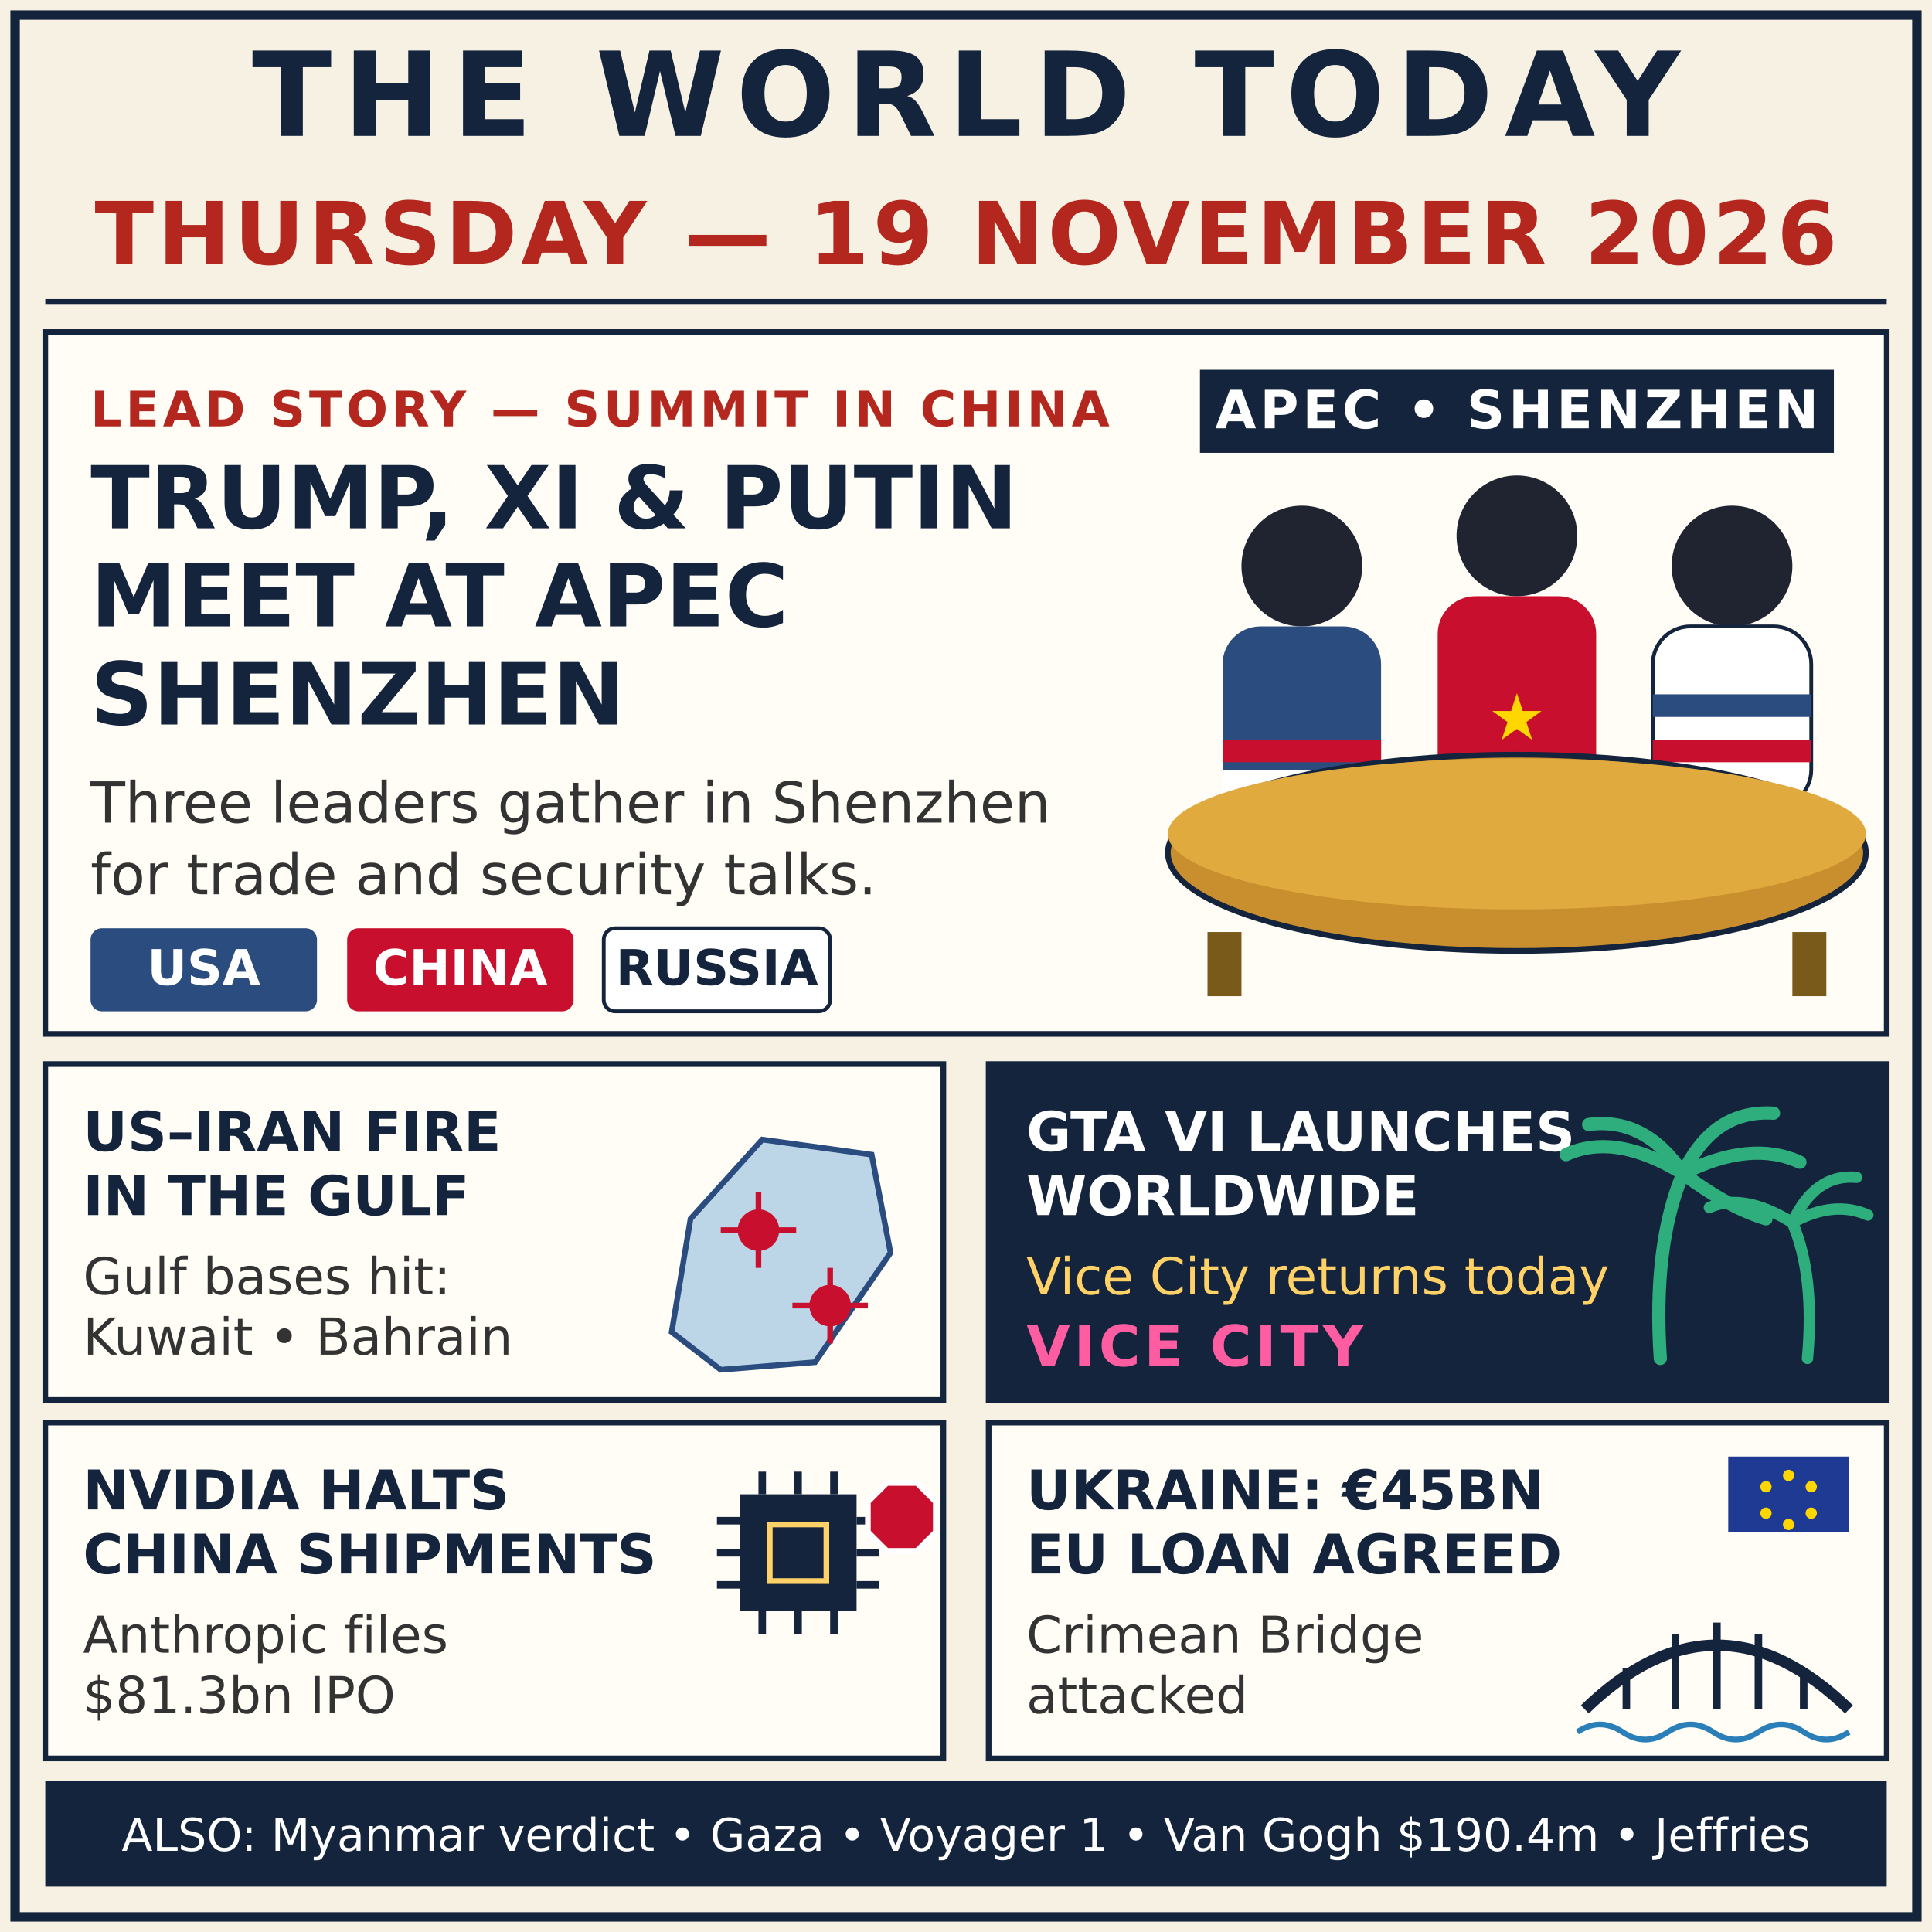
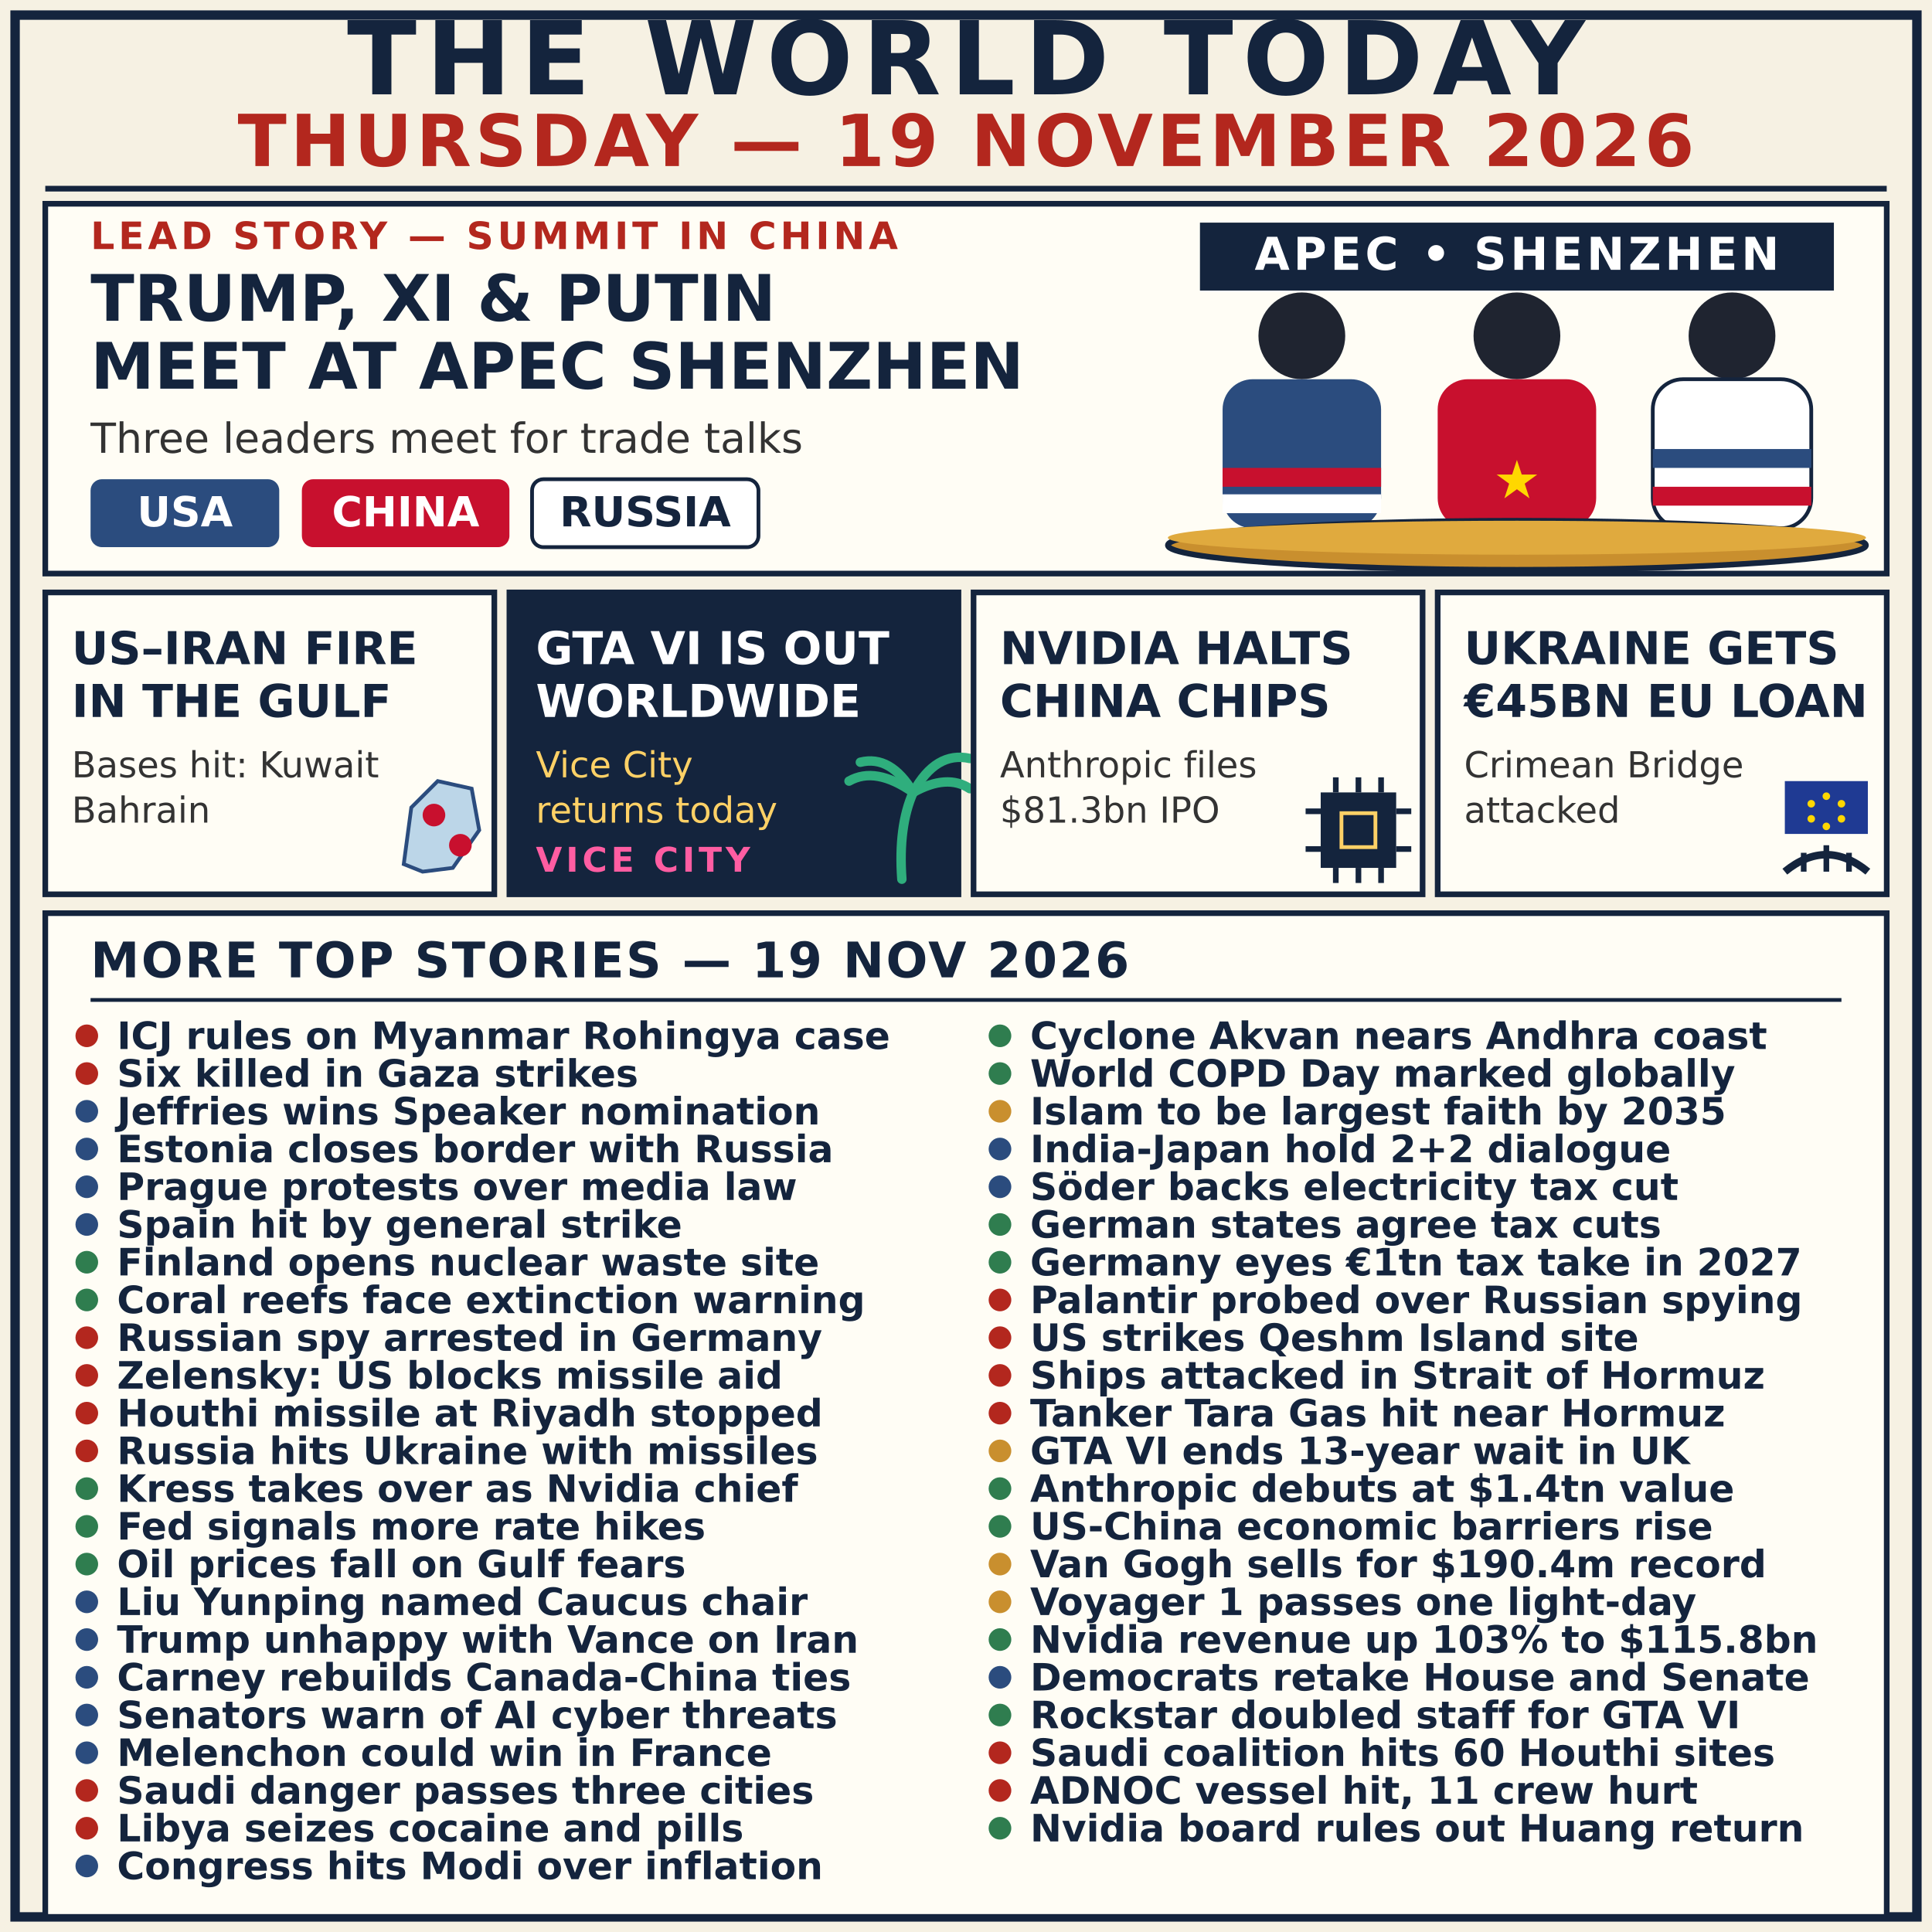
<svg xmlns="http://www.w3.org/2000/svg" width="1024" height="1024" viewBox="0 0 1024 1024">
  <rect x="0" y="0" width="1024" height="1024" fill="#f6f1e3" />
  <rect x="8" y="8" width="1008" height="1008" fill="none" stroke="#14243d" stroke-width="5" />
-   <text x="512" y="72" text-anchor="middle" font-family="DejaVu Sans, Arial, sans-serif" font-size="62" font-weight="bold" letter-spacing="6" fill="#14243d">THE WORLD TODAY</text>
-   <text x="512" y="140" text-anchor="middle" font-family="DejaVu Sans, Arial, sans-serif" font-size="46" font-weight="bold" letter-spacing="2" fill="#b3271e">THURSDAY — 19 NOVEMBER 2026</text>
-   <line x1="24" y1="160" x2="1000" y2="160" stroke="#14243d" stroke-width="3" />
-   <rect x="24" y="176" width="976" height="372" fill="#fffdf5" stroke="#14243d" stroke-width="3" />
-   <text x="48" y="226" font-family="DejaVu Sans, Arial, sans-serif" font-size="26" font-weight="bold" letter-spacing="2" fill="#b3271e">LEAD STORY — SUMMIT IN CHINA</text>
-   <text x="48" y="280" font-family="DejaVu Sans, Arial, sans-serif" font-size="46" font-weight="bold" fill="#14243d">TRUMP, XI &amp; PUTIN</text>
-   <text x="48" y="332" font-family="DejaVu Sans, Arial, sans-serif" font-size="46" font-weight="bold" fill="#14243d">MEET AT APEC</text>
-   <text x="48" y="384" font-family="DejaVu Sans, Arial, sans-serif" font-size="46" font-weight="bold" fill="#14243d">SHENZHEN</text>
-   <text x="48" y="436" font-family="DejaVu Sans, Arial, sans-serif" font-size="30" fill="#333333">Three leaders gather in Shenzhen</text>
-   <text x="48" y="474" font-family="DejaVu Sans, Arial, sans-serif" font-size="30" fill="#333333">for trade and security talks.</text>
-   <rect x="48" y="492" width="120" height="44" rx="6" fill="#2b4c7e" />
-   <text x="108" y="522" text-anchor="middle" font-family="DejaVu Sans, Arial, sans-serif" font-size="26" font-weight="bold" fill="#ffffff">USA</text>
-   <rect x="184" y="492" width="120" height="44" rx="6" fill="#c8102e" />
-   <text x="244" y="522" text-anchor="middle" font-family="DejaVu Sans, Arial, sans-serif" font-size="26" font-weight="bold" fill="#ffffff">CHINA</text>
-   <rect x="320" y="492" width="120" height="44" rx="6" fill="#ffffff" stroke="#14243d" stroke-width="2" />
-   <text x="380" y="522" text-anchor="middle" font-family="DejaVu Sans, Arial, sans-serif" font-size="26" font-weight="bold" fill="#14243d">RUSSIA</text>
-   <rect x="636" y="196" width="336" height="44" fill="#14243d" />
-   <text x="804" y="227" text-anchor="middle" font-family="DejaVu Sans, Arial, sans-serif" font-size="28" font-weight="bold" letter-spacing="2" fill="#ffffff">APEC • SHENZHEN</text>
-   <circle cx="690" cy="300" r="32" fill="#1f2430" />
-   <circle cx="804" cy="284" r="32" fill="#1f2430" />
-   <circle cx="918" cy="300" r="32" fill="#1f2430" />
-   <rect x="648" y="332" width="84" height="96" rx="20" fill="#2b4c7e" />
-   <rect x="648" y="392" width="84" height="12" fill="#c8102e" />
-   <rect x="648" y="408" width="84" height="12" fill="#ffffff" />
-   <rect x="762" y="316" width="84" height="112" rx="20" fill="#c8102e" />
-   <text x="804" y="392" text-anchor="middle" font-family="DejaVu Sans, Arial, sans-serif" font-size="34" fill="#ffd700">★</text>
-   <rect x="876" y="332" width="84" height="96" rx="20" fill="#ffffff" stroke="#14243d" stroke-width="2" />
-   <rect x="876" y="368" width="84" height="12" fill="#2b4c7e" />
-   <rect x="876" y="392" width="84" height="12" fill="#c8102e" />
-   <ellipse cx="804" cy="452" rx="185" ry="52" fill="#c98f2e" stroke="#14243d" stroke-width="3" />
-   <ellipse cx="804" cy="442" rx="185" ry="40" fill="#e0aa3e" />
-   <rect x="640" y="494" width="18" height="34" fill="#7a5a1a" />
-   <rect x="950" y="494" width="18" height="34" fill="#7a5a1a" />
-   <rect x="24" y="564" width="476" height="178" fill="#fffdf5" stroke="#14243d" stroke-width="3" />
-   <text x="44" y="610" font-family="DejaVu Sans, Arial, sans-serif" font-size="29" font-weight="bold" fill="#14243d">US–IRAN FIRE</text>
-   <text x="44" y="644" font-family="DejaVu Sans, Arial, sans-serif" font-size="29" font-weight="bold" fill="#14243d">IN THE GULF</text>
-   <text x="44" y="686" font-family="DejaVu Sans, Arial, sans-serif" font-size="27" fill="#333333">Gulf bases hit:</text>
-   <text x="44" y="718" font-family="DejaVu Sans, Arial, sans-serif" font-size="27" fill="#333333">Kuwait • Bahrain</text>
-   <polygon points="356,706 366,646 404,604 462,612 472,664 432,722 382,726" fill="#bcd6e8" stroke="#2b4c7e" stroke-width="3" />
+   <text x="512" y="50" text-anchor="middle" font-family="DejaVu Sans, Arial, sans-serif" font-size="54" font-weight="bold" letter-spacing="5" fill="#14243d">THE WORLD TODAY</text>
+   <text x="512" y="88" text-anchor="middle" font-family="DejaVu Sans, Arial, sans-serif" font-size="38" font-weight="bold" letter-spacing="2" fill="#b3271e">THURSDAY — 19 NOVEMBER 2026</text>
+   <line x1="24" y1="100" x2="1000" y2="100" stroke="#14243d" stroke-width="3" />
+   <rect x="24" y="108" width="976" height="196" fill="#fffdf5" stroke="#14243d" stroke-width="3" />
+   <text x="48" y="132" font-family="DejaVu Sans, Arial, sans-serif" font-size="20" font-weight="bold" letter-spacing="2" fill="#b3271e">LEAD STORY — SUMMIT IN CHINA</text>
+   <text x="48" y="170" font-family="DejaVu Sans, Arial, sans-serif" font-size="34" font-weight="bold" fill="#14243d">TRUMP, XI &amp; PUTIN</text>
+   <text x="48" y="206" font-family="DejaVu Sans, Arial, sans-serif" font-size="34" font-weight="bold" fill="#14243d">MEET AT APEC SHENZHEN</text>
+   <text x="48" y="240" font-family="DejaVu Sans, Arial, sans-serif" font-size="22" fill="#333333">Three leaders meet for trade talks</text>
+   <rect x="48" y="254" width="100" height="36" rx="6" fill="#2b4c7e" />
+   <text x="98" y="279" text-anchor="middle" font-family="DejaVu Sans, Arial, sans-serif" font-size="22" font-weight="bold" fill="#ffffff">USA</text>
+   <rect x="160" y="254" width="110" height="36" rx="6" fill="#c8102e" />
+   <text x="215" y="279" text-anchor="middle" font-family="DejaVu Sans, Arial, sans-serif" font-size="22" font-weight="bold" fill="#ffffff">CHINA</text>
+   <rect x="282" y="254" width="120" height="36" rx="6" fill="#ffffff" stroke="#14243d" stroke-width="2" />
+   <text x="342" y="279" text-anchor="middle" font-family="DejaVu Sans, Arial, sans-serif" font-size="22" font-weight="bold" fill="#14243d">RUSSIA</text>
+   <rect x="636" y="118" width="336" height="36" fill="#14243d" />
+   <text x="804" y="143" text-anchor="middle" font-family="DejaVu Sans, Arial, sans-serif" font-size="24" font-weight="bold" letter-spacing="2" fill="#ffffff">APEC • SHENZHEN</text>
+   <circle cx="690" cy="178" r="23" fill="#1f2430" />
+   <circle cx="804" cy="178" r="23" fill="#1f2430" />
+   <circle cx="918" cy="178" r="23" fill="#1f2430" />
+   <rect x="648" y="201" width="84" height="79" rx="16" fill="#2b4c7e" />
+   <rect x="648" y="248" width="84" height="10" fill="#c8102e" />
+   <rect x="648" y="262" width="84" height="10" fill="#ffffff" />
+   <rect x="762" y="201" width="84" height="79" rx="16" fill="#c8102e" />
+   <text x="804" y="264" text-anchor="middle" font-family="DejaVu Sans, Arial, sans-serif" font-size="28" fill="#ffd700">★</text>
+   <rect x="876" y="201" width="84" height="79" rx="16" fill="#ffffff" stroke="#14243d" stroke-width="2" />
+   <rect x="876" y="238" width="84" height="10" fill="#2b4c7e" />
+   <rect x="876" y="258" width="84" height="10" fill="#c8102e" />
+   <ellipse cx="804" cy="289" rx="185" ry="13" fill="#c98f2e" stroke="#14243d" stroke-width="3" />
+   <ellipse cx="804" cy="285" rx="185" ry="9" fill="#e0aa3e" />
+   <rect x="24" y="314" width="238" height="160" fill="#fffdf5" stroke="#14243d" stroke-width="3" />
+   <text x="38" y="352" font-family="DejaVu Sans, Arial, sans-serif" font-size="24" font-weight="bold" fill="#14243d">US–IRAN FIRE</text>
+   <text x="38" y="380" font-family="DejaVu Sans, Arial, sans-serif" font-size="24" font-weight="bold" fill="#14243d">IN THE GULF</text>
+   <text x="38" y="412" font-family="DejaVu Sans, Arial, sans-serif" font-size="19" fill="#333333">Bases hit: Kuwait</text>
+   <text x="38" y="436" font-family="DejaVu Sans, Arial, sans-serif" font-size="19" fill="#333333">Bahrain</text>
+   <polygon points="214,458 218,428 232,414 250,418 254,440 240,460 224,462" fill="#bcd6e8" stroke="#2b4c7e" stroke-width="2" />
  <g fill="#c8102e">
-     <circle cx="402" cy="652" r="11" />
-     <circle cx="440" cy="692" r="11" />
+     <circle cx="230" cy="432" r="6" />
+     <circle cx="244" cy="448" r="6" />
  </g>
-   <g stroke="#c8102e" stroke-width="3">
-     <line x1="402" y1="632" x2="402" y2="672" />
-     <line x1="382" y1="652" x2="422" y2="652" />
-     <line x1="440" y1="672" x2="440" y2="712" />
-     <line x1="420" y1="692" x2="460" y2="692" />
+   <rect x="270" y="314" width="238" height="160" fill="#14243d" stroke="#14243d" stroke-width="3" />
+   <text x="284" y="352" font-family="DejaVu Sans, Arial, sans-serif" font-size="24" font-weight="bold" fill="#ffffff">GTA VI IS OUT</text>
+   <text x="284" y="380" font-family="DejaVu Sans, Arial, sans-serif" font-size="24" font-weight="bold" fill="#ffffff">WORLDWIDE</text>
+   <text x="284" y="412" font-family="DejaVu Sans, Arial, sans-serif" font-size="19" fill="#ffd166">Vice City</text>
+   <text x="284" y="436" font-family="DejaVu Sans, Arial, sans-serif" font-size="19" fill="#ffd166">returns today</text>
+   <text x="284" y="462" font-family="DejaVu Sans, Arial, sans-serif" font-size="18" font-weight="bold" letter-spacing="2" fill="#ff5da2">VICE CITY</text>
+   <g stroke="#2fae7d" stroke-width="5" fill="none" stroke-linecap="round">
+     <path d="M 478 466 Q 476 438 484 420" />
+     <path d="M 484 420 Q 464 406 450 414" />
+     <path d="M 484 420 Q 472 400 456 404" />
+     <path d="M 484 420 Q 496 398 514 402" />
+     <path d="M 484 420 Q 502 410 514 418" />
  </g>
-   <rect x="524" y="564" width="476" height="178" fill="#14243d" stroke="#14243d" stroke-width="3" />
-   <text x="544" y="610" font-family="DejaVu Sans, Arial, sans-serif" font-size="29" font-weight="bold" fill="#ffffff">GTA VI LAUNCHES</text>
-   <text x="544" y="644" font-family="DejaVu Sans, Arial, sans-serif" font-size="29" font-weight="bold" fill="#ffffff">WORLDWIDE</text>
-   <text x="544" y="686" font-family="DejaVu Sans, Arial, sans-serif" font-size="27" fill="#ffd166">Vice City returns today</text>
-   <text x="544" y="724" font-family="DejaVu Sans, Arial, sans-serif" font-size="30" font-weight="bold" letter-spacing="2" fill="#ff5da2">VICE CITY</text>
-   <g stroke="#2fae7d" stroke-width="7" fill="none" stroke-linecap="round">
-     <path d="M 880 720 Q 876 660 892 622" />
-     <path d="M 892 622 Q 856 600 830 612" />
-     <path d="M 892 622 Q 872 592 842 596" />
-     <path d="M 892 622 Q 908 588 940 590" />
-     <path d="M 892 622 Q 928 604 954 616" />
-     <path d="M 892 622 Q 916 640 936 646" />
-   </g>
-   <g stroke="#2fae7d" stroke-width="6" fill="none" stroke-linecap="round">
-     <path d="M 958 720 Q 962 676 950 648" />
-     <path d="M 950 648 Q 924 632 906 640" />
-     <path d="M 950 648 Q 962 622 984 624" />
-     <path d="M 950 648 Q 972 636 990 644" />
-   </g>
-   <rect x="24" y="754" width="476" height="178" fill="#fffdf5" stroke="#14243d" stroke-width="3" />
-   <text x="44" y="800" font-family="DejaVu Sans, Arial, sans-serif" font-size="29" font-weight="bold" fill="#14243d">NVIDIA HALTS</text>
-   <text x="44" y="834" font-family="DejaVu Sans, Arial, sans-serif" font-size="29" font-weight="bold" fill="#14243d">CHINA SHIPMENTS</text>
-   <text x="44" y="876" font-family="DejaVu Sans, Arial, sans-serif" font-size="27" fill="#333333">Anthropic files</text>
-   <text x="44" y="908" font-family="DejaVu Sans, Arial, sans-serif" font-size="27" fill="#333333">$81.3bn IPO</text>
+   <rect x="516" y="314" width="238" height="160" fill="#fffdf5" stroke="#14243d" stroke-width="3" />
+   <text x="530" y="352" font-family="DejaVu Sans, Arial, sans-serif" font-size="24" font-weight="bold" fill="#14243d">NVIDIA HALTS</text>
+   <text x="530" y="380" font-family="DejaVu Sans, Arial, sans-serif" font-size="24" font-weight="bold" fill="#14243d">CHINA CHIPS</text>
+   <text x="530" y="412" font-family="DejaVu Sans, Arial, sans-serif" font-size="19" fill="#333333">Anthropic files</text>
+   <text x="530" y="436" font-family="DejaVu Sans, Arial, sans-serif" font-size="19" fill="#333333">$81.3bn IPO</text>
  <g>
-     <rect x="392" y="792" width="62" height="62" fill="#14243d" />
-     <rect x="408" y="808" width="30" height="30" fill="none" stroke="#ffd166" stroke-width="3" />
-     <g stroke="#14243d" stroke-width="4">
-       <line x1="404" y1="792" x2="404" y2="780" />
-       <line x1="423" y1="792" x2="423" y2="780" />
-       <line x1="442" y1="792" x2="442" y2="780" />
-       <line x1="404" y1="854" x2="404" y2="866" />
-       <line x1="423" y1="854" x2="423" y2="866" />
-       <line x1="442" y1="854" x2="442" y2="866" />
-       <line x1="392" y1="806" x2="380" y2="806" />
-       <line x1="392" y1="823" x2="380" y2="823" />
-       <line x1="392" y1="840" x2="380" y2="840" />
-       <line x1="454" y1="806" x2="466" y2="806" />
-       <line x1="454" y1="823" x2="466" y2="823" />
-       <line x1="454" y1="840" x2="466" y2="840" />
+     <rect x="700" y="420" width="40" height="40" fill="#14243d" />
+     <rect x="711" y="431" width="18" height="18" fill="none" stroke="#ffd166" stroke-width="2" />
+     <g stroke="#14243d" stroke-width="3">
+       <line x1="708" y1="420" x2="708" y2="412" />
+       <line x1="720" y1="420" x2="720" y2="412" />
+       <line x1="732" y1="420" x2="732" y2="412" />
+       <line x1="708" y1="460" x2="708" y2="468" />
+       <line x1="720" y1="460" x2="720" y2="468" />
+       <line x1="732" y1="460" x2="732" y2="468" />
+       <line x1="700" y1="430" x2="692" y2="430" />
+       <line x1="700" y1="450" x2="692" y2="450" />
+       <line x1="740" y1="430" x2="748" y2="430" />
+       <line x1="740" y1="450" x2="748" y2="450" />
    </g>
  </g>
-   <polygon points="470,786 486,786 496,796 496,812 486,822 470,822 460,812 460,796" fill="#c8102e" stroke="#ffffff" stroke-width="3" />
-   <rect x="524" y="754" width="476" height="178" fill="#fffdf5" stroke="#14243d" stroke-width="3" />
-   <text x="544" y="800" font-family="DejaVu Sans, Arial, sans-serif" font-size="29" font-weight="bold" fill="#14243d">UKRAINE: €45BN</text>
-   <text x="544" y="834" font-family="DejaVu Sans, Arial, sans-serif" font-size="29" font-weight="bold" fill="#14243d">EU LOAN AGREED</text>
-   <text x="544" y="876" font-family="DejaVu Sans, Arial, sans-serif" font-size="27" fill="#333333">Crimean Bridge</text>
-   <text x="544" y="908" font-family="DejaVu Sans, Arial, sans-serif" font-size="27" fill="#333333">attacked</text>
-   <rect x="916" y="772" width="64" height="40" fill="#1f3a93" />
+   <rect x="762" y="314" width="238" height="160" fill="#fffdf5" stroke="#14243d" stroke-width="3" />
+   <text x="776" y="352" font-family="DejaVu Sans, Arial, sans-serif" font-size="24" font-weight="bold" fill="#14243d">UKRAINE GETS</text>
+   <text x="776" y="380" font-family="DejaVu Sans, Arial, sans-serif" font-size="24" font-weight="bold" fill="#14243d">€45BN EU LOAN</text>
+   <text x="776" y="412" font-family="DejaVu Sans, Arial, sans-serif" font-size="19" fill="#333333">Crimean Bridge</text>
+   <text x="776" y="436" font-family="DejaVu Sans, Arial, sans-serif" font-size="19" fill="#333333">attacked</text>
+   <rect x="946" y="414" width="44" height="28" fill="#1f3a93" />
  <g fill="#ffd700">
-     <circle cx="948" cy="782" r="3" />
-     <circle cx="960" cy="788" r="3" />
-     <circle cx="960" cy="802" r="3" />
-     <circle cx="948" cy="808" r="3" />
-     <circle cx="936" cy="802" r="3" />
-     <circle cx="936" cy="788" r="3" />
+     <circle cx="968" cy="422" r="2" />
+     <circle cx="976" cy="426" r="2" />
+     <circle cx="976" cy="434" r="2" />
+     <circle cx="968" cy="438" r="2" />
+     <circle cx="960" cy="434" r="2" />
+     <circle cx="960" cy="426" r="2" />
  </g>
-   <path d="M 840 906 Q 910 838 980 906" fill="none" stroke="#14243d" stroke-width="6" />
-   <g stroke="#14243d" stroke-width="4">
-     <line x1="862" y1="884" x2="862" y2="906" />
-     <line x1="888" y1="866" x2="888" y2="906" />
-     <line x1="910" y1="860" x2="910" y2="906" />
-     <line x1="932" y1="866" x2="932" y2="906" />
-     <line x1="956" y1="884" x2="956" y2="906" />
+   <path d="M 946 462 Q 968 444 990 462" fill="none" stroke="#14243d" stroke-width="4" />
+   <g stroke="#14243d" stroke-width="3">
+     <line x1="956" y1="452" x2="956" y2="462" />
+     <line x1="968" y1="448" x2="968" y2="462" />
+     <line x1="980" y1="452" x2="980" y2="462" />
  </g>
-   <g stroke="#2b7fb8" stroke-width="3" fill="none">
-     <path d="M 836 918 q 12 -8 24 0 t 24 0 t 24 0 t 24 0 t 24 0 t 24 0" />
+   <rect x="24" y="484" width="976" height="532" fill="#fffdf5" stroke="#14243d" stroke-width="3" />
+   <text x="48" y="518" font-family="DejaVu Sans, Arial, sans-serif" font-size="26" font-weight="bold" letter-spacing="1" fill="#14243d">MORE TOP STORIES — 19 NOV 2026</text>
+   <line x1="48" y1="530" x2="976" y2="530" stroke="#14243d" stroke-width="2" />
+   <g font-family="DejaVu Sans, Arial, sans-serif" font-size="20" font-weight="bold" fill="#14243d">
+     <circle cx="46" cy="549" r="6" fill="#b3271e" />
+     <text x="62" y="556">ICJ rules on Myanmar Rohingya case</text>
+     <circle cx="46" cy="569" r="6" fill="#b3271e" />
+     <text x="62" y="576">Six killed in Gaza strikes</text>
+     <circle cx="46" cy="589" r="6" fill="#2b4c7e" />
+     <text x="62" y="596">Jeffries wins Speaker nomination</text>
+     <circle cx="46" cy="609" r="6" fill="#2b4c7e" />
+     <text x="62" y="616">Estonia closes border with Russia</text>
+     <circle cx="46" cy="629" r="6" fill="#2b4c7e" />
+     <text x="62" y="636">Prague protests over media law</text>
+     <circle cx="46" cy="649" r="6" fill="#2b4c7e" />
+     <text x="62" y="656">Spain hit by general strike</text>
+     <circle cx="46" cy="669" r="6" fill="#2f7d4f" />
+     <text x="62" y="676">Finland opens nuclear waste site</text>
+     <circle cx="46" cy="689" r="6" fill="#2f7d4f" />
+     <text x="62" y="696">Coral reefs face extinction warning</text>
+     <circle cx="46" cy="709" r="6" fill="#b3271e" />
+     <text x="62" y="716">Russian spy arrested in Germany</text>
+     <circle cx="46" cy="729" r="6" fill="#b3271e" />
+     <text x="62" y="736">Zelensky: US blocks missile aid</text>
+     <circle cx="46" cy="749" r="6" fill="#b3271e" />
+     <text x="62" y="756">Houthi missile at Riyadh stopped</text>
+     <circle cx="46" cy="769" r="6" fill="#b3271e" />
+     <text x="62" y="776">Russia hits Ukraine with missiles</text>
+     <circle cx="46" cy="789" r="6" fill="#2f7d4f" />
+     <text x="62" y="796">Kress takes over as Nvidia chief</text>
+     <circle cx="46" cy="809" r="6" fill="#2f7d4f" />
+     <text x="62" y="816">Fed signals more rate hikes</text>
+     <circle cx="46" cy="829" r="6" fill="#2f7d4f" />
+     <text x="62" y="836">Oil prices fall on Gulf fears</text>
+     <circle cx="46" cy="849" r="6" fill="#2b4c7e" />
+     <text x="62" y="856">Liu Yunping named Caucus chair</text>
+     <circle cx="46" cy="869" r="6" fill="#2b4c7e" />
+     <text x="62" y="876">Trump unhappy with Vance on Iran</text>
+     <circle cx="46" cy="889" r="6" fill="#2b4c7e" />
+     <text x="62" y="896">Carney rebuilds Canada-China ties</text>
+     <circle cx="46" cy="909" r="6" fill="#2b4c7e" />
+     <text x="62" y="916">Senators warn of AI cyber threats</text>
+     <circle cx="46" cy="929" r="6" fill="#2b4c7e" />
+     <text x="62" y="936">Melenchon could win in France</text>
+     <circle cx="46" cy="949" r="6" fill="#b3271e" />
+     <text x="62" y="956">Saudi danger passes three cities</text>
+     <circle cx="46" cy="969" r="6" fill="#b3271e" />
+     <text x="62" y="976">Libya seizes cocaine and pills</text>
+     <circle cx="46" cy="989" r="6" fill="#2b4c7e" />
+     <text x="62" y="996">Congress hits Modi over inflation</text>
  </g>
-   <rect x="24" y="944" width="976" height="56" fill="#14243d" />
-   <text x="512" y="981" text-anchor="middle" font-family="DejaVu Sans, Arial, sans-serif" font-size="24" fill="#ffffff">ALSO: Myanmar verdict • Gaza • Voyager 1 • Van Gogh $190.4m • Jeffries</text>
+   <g font-family="DejaVu Sans, Arial, sans-serif" font-size="20" font-weight="bold" fill="#14243d">
+     <circle cx="530" cy="549" r="6" fill="#2f7d4f" />
+     <text x="546" y="556">Cyclone Akvan nears Andhra coast</text>
+     <circle cx="530" cy="569" r="6" fill="#2f7d4f" />
+     <text x="546" y="576">World COPD Day marked globally</text>
+     <circle cx="530" cy="589" r="6" fill="#c98f2e" />
+     <text x="546" y="596">Islam to be largest faith by 2035</text>
+     <circle cx="530" cy="609" r="6" fill="#2b4c7e" />
+     <text x="546" y="616">India-Japan hold 2+2 dialogue</text>
+     <circle cx="530" cy="629" r="6" fill="#2b4c7e" />
+     <text x="546" y="636">Söder backs electricity tax cut</text>
+     <circle cx="530" cy="649" r="6" fill="#2f7d4f" />
+     <text x="546" y="656">German states agree tax cuts</text>
+     <circle cx="530" cy="669" r="6" fill="#2f7d4f" />
+     <text x="546" y="676">Germany eyes €1tn tax take in 2027</text>
+     <circle cx="530" cy="689" r="6" fill="#b3271e" />
+     <text x="546" y="696">Palantir probed over Russian spying</text>
+     <circle cx="530" cy="709" r="6" fill="#b3271e" />
+     <text x="546" y="716">US strikes Qeshm Island site</text>
+     <circle cx="530" cy="729" r="6" fill="#b3271e" />
+     <text x="546" y="736">Ships attacked in Strait of Hormuz</text>
+     <circle cx="530" cy="749" r="6" fill="#b3271e" />
+     <text x="546" y="756">Tanker Tara Gas hit near Hormuz</text>
+     <circle cx="530" cy="769" r="6" fill="#c98f2e" />
+     <text x="546" y="776">GTA VI ends 13-year wait in UK</text>
+     <circle cx="530" cy="789" r="6" fill="#2f7d4f" />
+     <text x="546" y="796">Anthropic debuts at $1.4tn value</text>
+     <circle cx="530" cy="809" r="6" fill="#2f7d4f" />
+     <text x="546" y="816">US-China economic barriers rise</text>
+     <circle cx="530" cy="829" r="6" fill="#c98f2e" />
+     <text x="546" y="836">Van Gogh sells for $190.4m record</text>
+     <circle cx="530" cy="849" r="6" fill="#c98f2e" />
+     <text x="546" y="856">Voyager 1 passes one light-day</text>
+     <circle cx="530" cy="869" r="6" fill="#2f7d4f" />
+     <text x="546" y="876">Nvidia revenue up 103% to $115.8bn</text>
+     <circle cx="530" cy="889" r="6" fill="#2b4c7e" />
+     <text x="546" y="896">Democrats retake House and Senate</text>
+     <circle cx="530" cy="909" r="6" fill="#2f7d4f" />
+     <text x="546" y="916">Rockstar doubled staff for GTA VI</text>
+     <circle cx="530" cy="929" r="6" fill="#b3271e" />
+     <text x="546" y="936">Saudi coalition hits 60 Houthi sites</text>
+     <circle cx="530" cy="949" r="6" fill="#b3271e" />
+     <text x="546" y="956">ADNOC vessel hit, 11 crew hurt</text>
+     <circle cx="530" cy="969" r="6" fill="#2f7d4f" />
+     <text x="546" y="976">Nvidia board rules out Huang return</text>
+   </g>
</svg>
